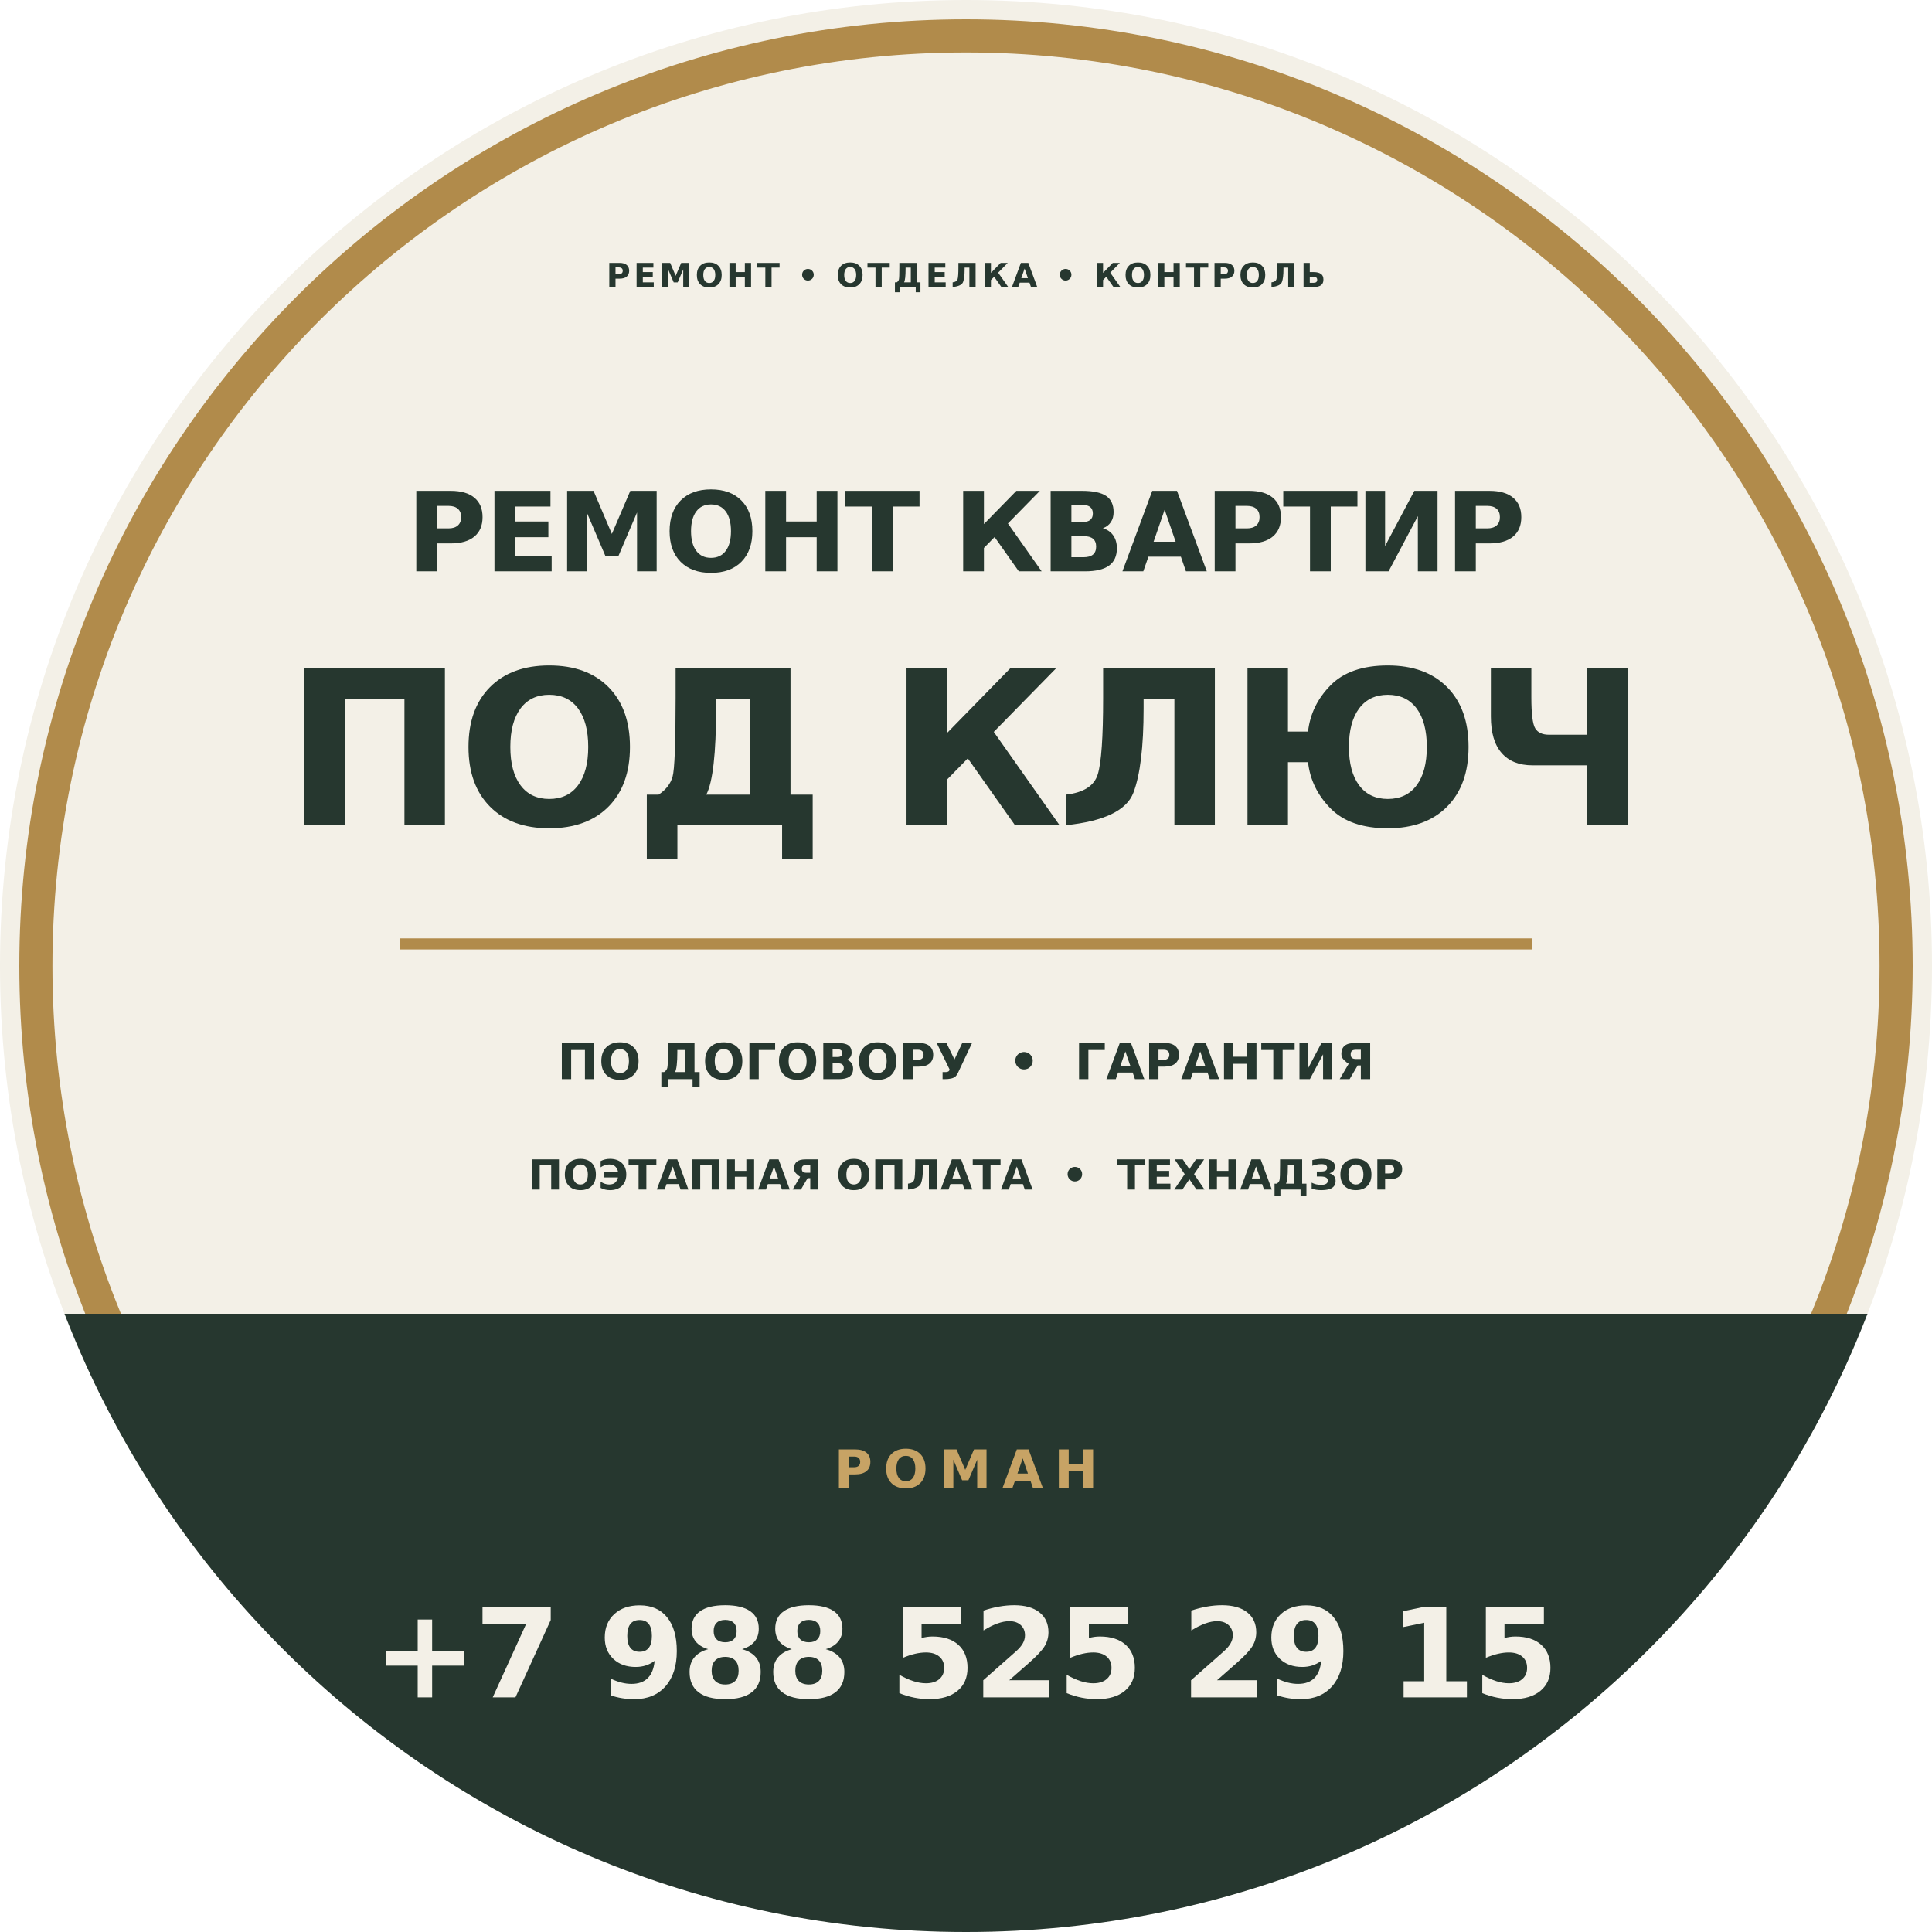
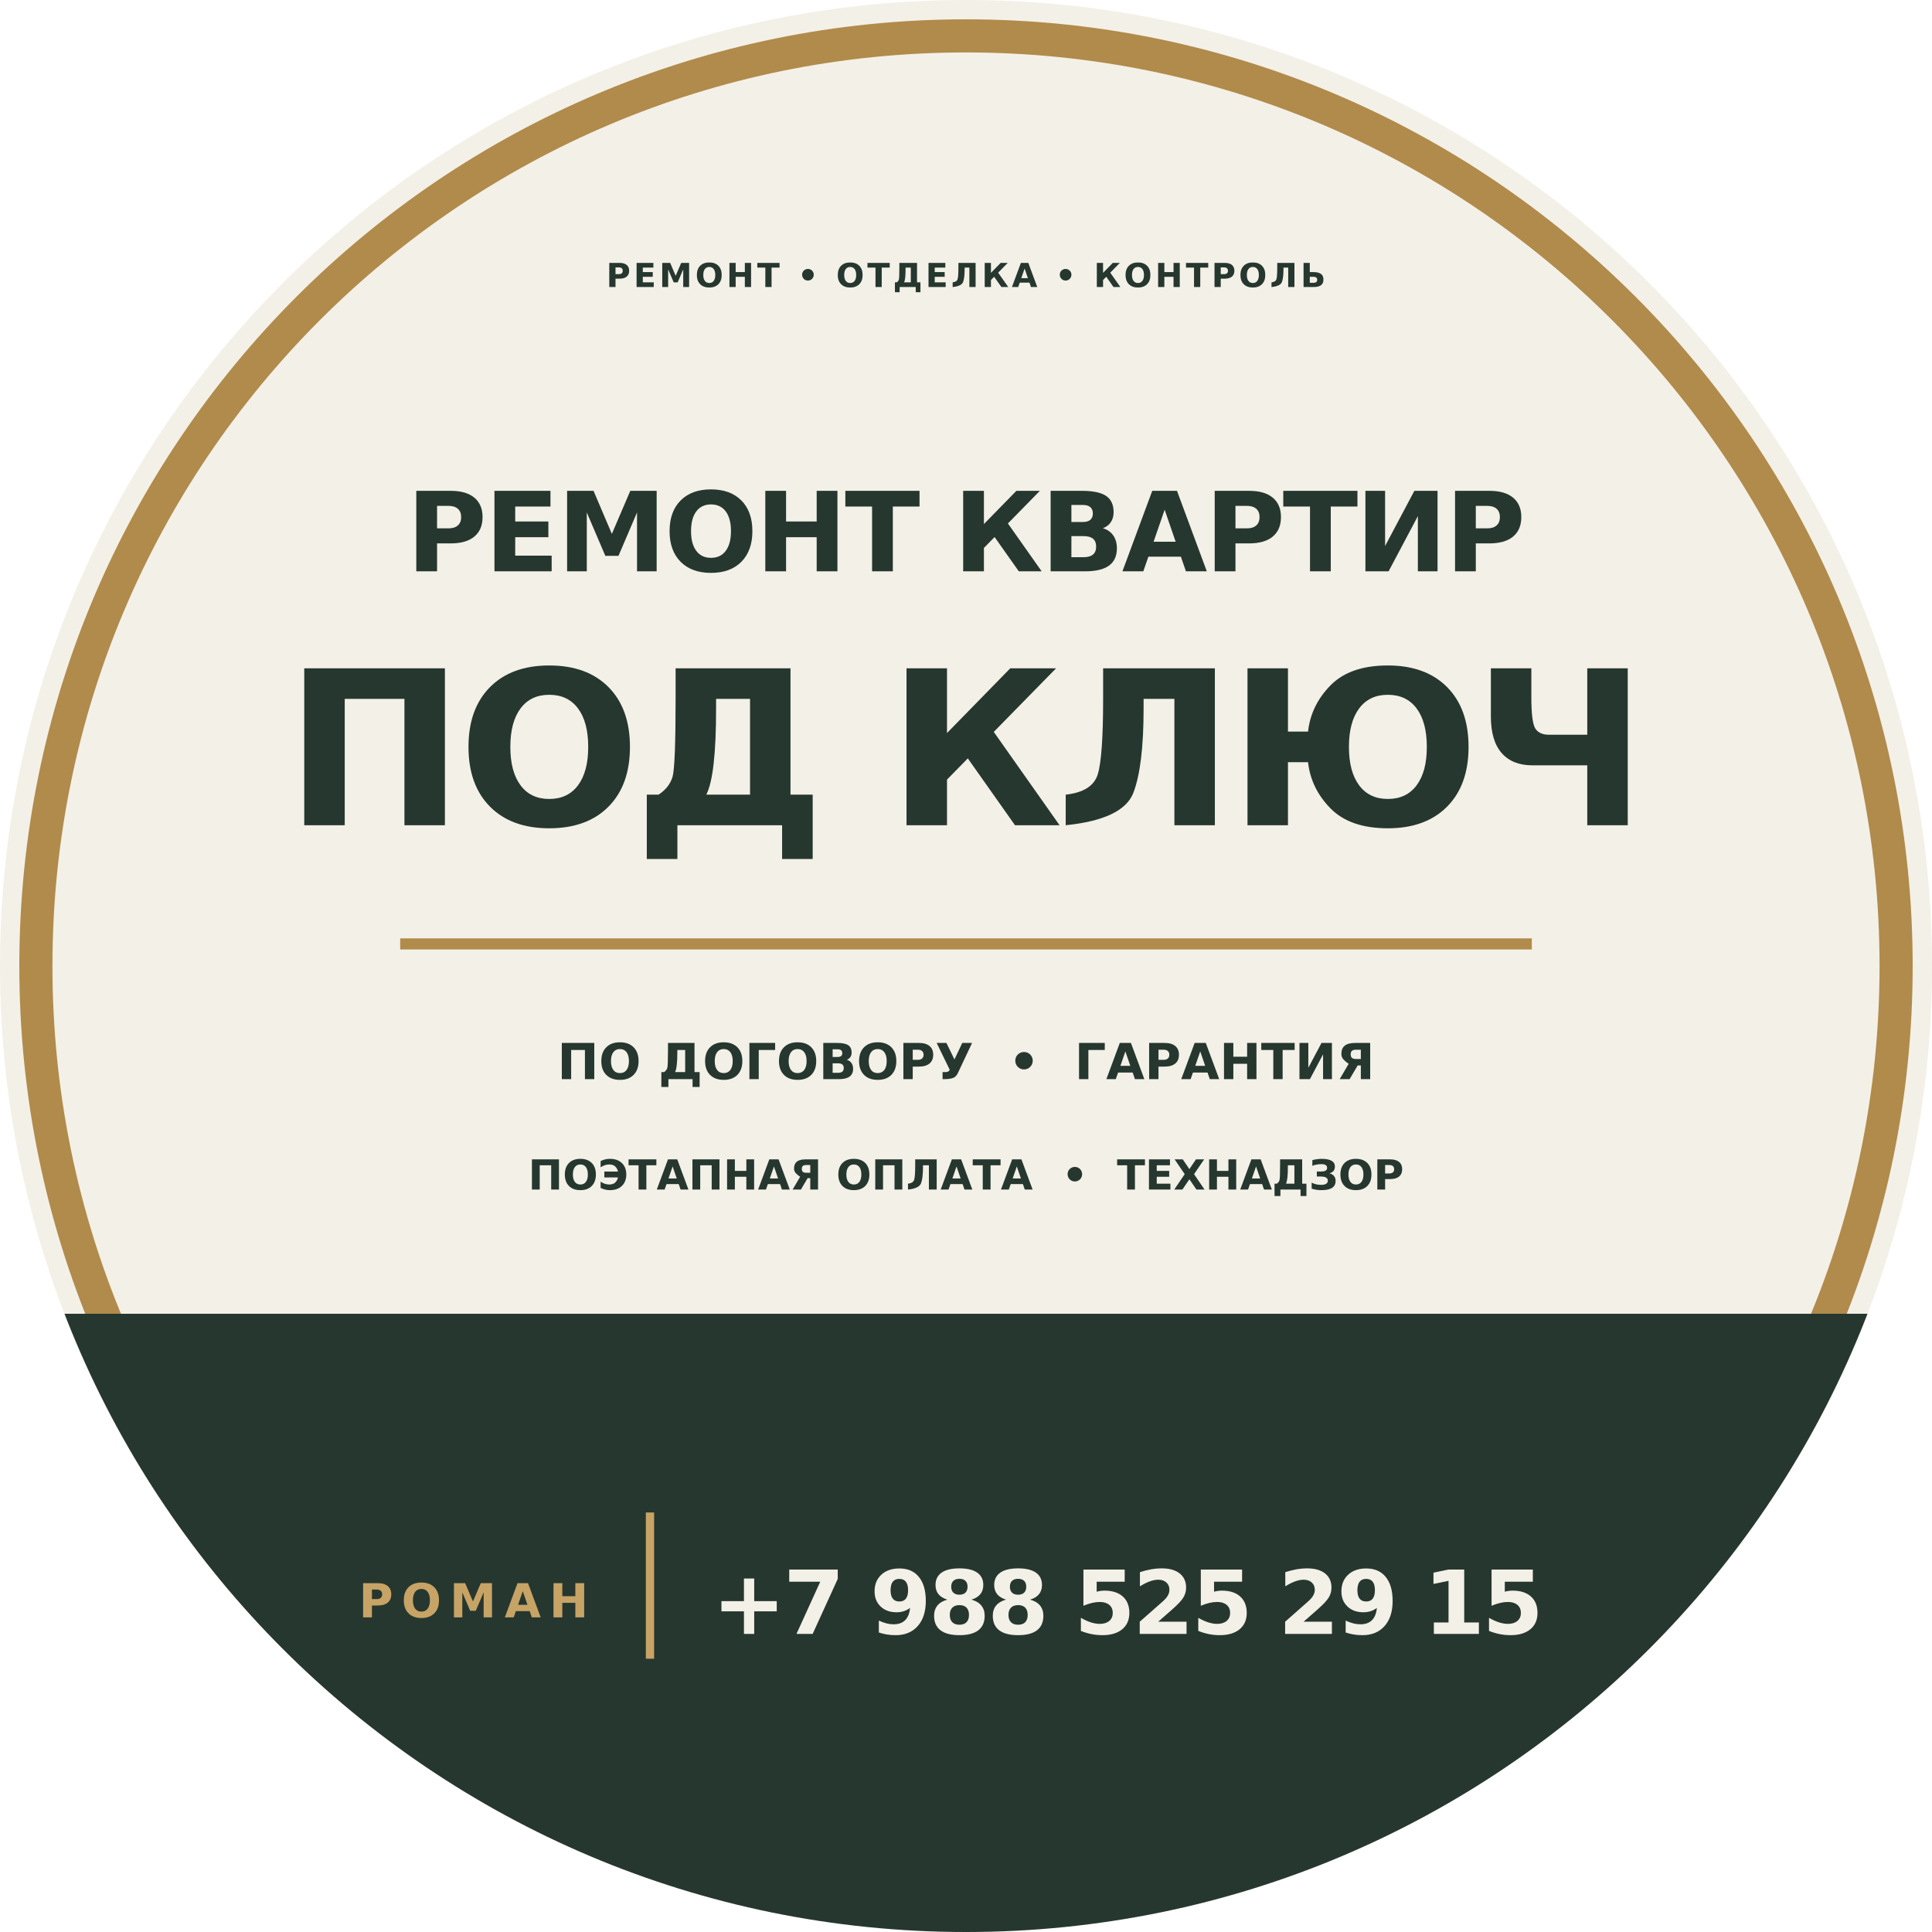
<svg xmlns="http://www.w3.org/2000/svg" width="700mm" height="700mm" viewBox="0 0 700 700">
  <defs>
    <clipPath id="round-cut">
      <circle cx="350" cy="350" r="350" />
    </clipPath>
  </defs>
  <g clip-path="url(#round-cut)">
    <rect width="700" height="700" fill="#F3F0E7" />
    <circle cx="350" cy="350" r="337" fill="none" stroke="#B18B4B" stroke-width="12" />
    <g fill="#26372F" transform="translate(219.6521 104) scale(0.00585938 -0.00585938)" aria-label="РЕМОНТ • ОТДЕЛКА • КОНТРОЛЬ">
      <path d="M188 1493H827Q1112 1493 1264.5 1366.5Q1417 1240 1417 1006Q1417 771 1264.5 644.5Q1112 518 827 518H573V0H188ZM573 1214V797H786Q898 797 959.0 851.5Q1020 906 1020 1006Q1020 1106 959.0 1160.0Q898 1214 786 1214Z" transform="translate(0 0)" />
      <path d="M188 1493H1227V1202H573V924H1188V633H573V291H1249V0H188Z" transform="translate(1688.733 0)" />
      <path d="M188 1493H678L1018 694L1360 1493H1849V0H1485V1092L1141 287H897L553 1092V0H188Z" transform="translate(3275.467 0)" />
      <path d="M870 1241Q694 1241 597.0 1111.0Q500 981 500 745Q500 510 597.0 380.0Q694 250 870 250Q1047 250 1144.0 380.0Q1241 510 1241 745Q1241 981 1144.0 1111.0Q1047 1241 870 1241ZM870 1520Q1230 1520 1434.0 1314.0Q1638 1108 1638 745Q1638 383 1434.0 177.0Q1230 -29 870 -29Q511 -29 306.5 177.0Q102 383 102 745Q102 1108 306.5 1314.0Q511 1520 870 1520Z" transform="translate(5501.2 0)" />
      <path d="M188 1493H573V924H1141V1493H1526V0H1141V633H573V0H188Z" transform="translate(7429.933 0)" />
      <path d="M10 1493H1386V1202H891V0H506V1202H10Z" transform="translate(9331.667 0)" />
      <path d="M295 762Q295 836 321.5 901.0Q348 966 399 1016Q452 1067 517.0 1093.5Q582 1120 655 1120Q728 1120 793.5 1093.0Q859 1066 909 1016Q961 964 987.5 899.5Q1014 835 1014 762Q1014 688 987.0 622.5Q960 557 909 506Q858 455 792.5 428.0Q727 401 653 401Q580 401 515.0 428.0Q450 455 399 506Q349 557 322.0 622.5Q295 688 295 762Z" transform="translate(11817.133 0)" />
      <path d="M870 1241Q694 1241 597.0 1111.0Q500 981 500 745Q500 510 597.0 380.0Q694 250 870 250Q1047 250 1144.0 380.0Q1241 510 1241 745Q1241 981 1144.0 1111.0Q1047 1241 870 1241ZM870 1520Q1230 1520 1434.0 1314.0Q1638 1108 1638 745Q1638 383 1434.0 177.0Q1230 -29 870 -29Q511 -29 306.5 177.0Q102 383 102 745Q102 1108 306.5 1314.0Q511 1520 870 1520Z" transform="translate(14214.6 0)" />
      <path d="M10 1493H1386V1202H891V0H506V1202H10Z" transform="translate(16143.333 0)" />
      <path d="M689 291H1105V1202H782V1111Q782 471 689 291ZM235 291Q339 360 368.0 461.5Q397 563 397 1211V1493H1490V291H1701V-321H1410V0H414V-321H123V291Z" transform="translate(17728.067 0)" />
      <path d="M188 1493H1227V1202H573V924H1188V633H573V291H1249V0H188Z" transform="translate(19739.8 0)" />
      <path d="M94 0V291Q348 319 399.0 484.5Q450 650 450 1211V1493H1513V0H1128V1202H835V1111Q835 563 738.0 309.5Q641 56 94 0Z" transform="translate(21326.533 0)" />
      <path d="M188 1493H573V877L1175 1493H1611L1018 888L1644 0H1220L771 636L573 434V0H188Z" transform="translate(23215.267 0)" />
      <path d="M1094 272H492L397 0H10L563 1493H1022L1575 0H1188ZM588 549H997L793 1143Z" transform="translate(25077 0)" />
      <path d="M295 762Q295 836 321.5 901.0Q348 966 399 1016Q452 1067 517.0 1093.5Q582 1120 655 1120Q728 1120 793.5 1093.0Q859 1066 909 1016Q961 964 987.5 899.5Q1014 835 1014 762Q1014 688 987.0 622.5Q960 557 909 506Q858 455 792.5 428.0Q727 401 653 401Q580 401 515.0 428.0Q450 455 399 506Q349 557 322.0 622.5Q295 688 295 762Z" transform="translate(27750.467 0)" />
      <path d="M188 1493H573V877L1175 1493H1611L1018 888L1644 0H1220L771 636L573 434V0H188Z" transform="translate(30147.933 0)" />
      <path d="M870 1241Q694 1241 597.0 1111.0Q500 981 500 745Q500 510 597.0 380.0Q694 250 870 250Q1047 250 1144.0 380.0Q1241 510 1241 745Q1241 981 1144.0 1111.0Q1047 1241 870 1241ZM870 1520Q1230 1520 1434.0 1314.0Q1638 1108 1638 745Q1638 383 1434.0 177.0Q1230 -29 870 -29Q511 -29 306.5 177.0Q102 383 102 745Q102 1108 306.5 1314.0Q511 1520 870 1520Z" transform="translate(32009.667 0)" />
      <path d="M188 1493H573V924H1141V1493H1526V0H1141V633H573V0H188Z" transform="translate(33938.4 0)" />
      <path d="M10 1493H1386V1202H891V0H506V1202H10Z" transform="translate(35840.133 0)" />
      <path d="M188 1493H827Q1112 1493 1264.5 1366.5Q1417 1240 1417 1006Q1417 771 1264.5 644.5Q1112 518 827 518H573V0H188ZM573 1214V797H786Q898 797 959.0 851.5Q1020 906 1020 1006Q1020 1106 959.0 1160.0Q898 1214 786 1214Z" transform="translate(37424.867 0)" />
      <path d="M870 1241Q694 1241 597.0 1111.0Q500 981 500 745Q500 510 597.0 380.0Q694 250 870 250Q1047 250 1144.0 380.0Q1241 510 1241 745Q1241 981 1144.0 1111.0Q1047 1241 870 1241ZM870 1520Q1230 1520 1434.0 1314.0Q1638 1108 1638 745Q1638 383 1434.0 177.0Q1230 -29 870 -29Q511 -29 306.5 177.0Q102 383 102 745Q102 1108 306.5 1314.0Q511 1520 870 1520Z" transform="translate(39113.6 0)" />
      <path d="M94 0V291Q348 319 399.0 484.5Q450 650 450 1211V1493H1513V0H1128V1202H835V1111Q835 563 738.0 309.5Q641 56 94 0Z" transform="translate(41042.333 0)" />
      <path d="M799 262Q920 262 974 307Q1032 356 1032 449Q1032 540 974 588Q921 633 799 633H573V262ZM1417 461Q1417 223 1271 117Q1110 0 827 0H188V1493H573V924H827Q1110 924 1271 807Q1417 701 1417 461Z" transform="translate(42931.067 0)" />
    </g>
    <g fill="#26372F" transform="translate(147.1641 207) scale(0.01953125 -0.01953125)" aria-label="РЕМОНТ КВАРТИР">
      <path d="M188 1493H827Q1112 1493 1264.5 1366.5Q1417 1240 1417 1006Q1417 771 1264.5 644.5Q1112 518 827 518H573V0H188ZM573 1214V797H786Q898 797 959.0 851.5Q1020 906 1020 1006Q1020 1106 959.0 1160.0Q898 1214 786 1214Z" transform="translate(0 0)" />
      <path d="M188 1493H1227V1202H573V924H1188V633H573V291H1249V0H188Z" transform="translate(1449.8 0)" />
      <path d="M188 1493H678L1018 694L1360 1493H1849V0H1485V1092L1141 287H897L553 1092V0H188Z" transform="translate(2797.6 0)" />
      <path d="M870 1241Q694 1241 597.0 1111.0Q500 981 500 745Q500 510 597.0 380.0Q694 250 870 250Q1047 250 1144.0 380.0Q1241 510 1241 745Q1241 981 1144.0 1111.0Q1047 1241 870 1241ZM870 1520Q1230 1520 1434.0 1314.0Q1638 1108 1638 745Q1638 383 1434.0 177.0Q1230 -29 870 -29Q511 -29 306.5 177.0Q102 383 102 745Q102 1108 306.5 1314.0Q511 1520 870 1520Z" transform="translate(4784.4 0)" />
      <path d="M188 1493H573V924H1141V1493H1526V0H1141V633H573V0H188Z" transform="translate(6474.2 0)" />
      <path d="M10 1493H1386V1202H891V0H506V1202H10Z" transform="translate(8137 0)" />
      <path d="M188 1493H573V877L1175 1493H1611L1018 888L1644 0H1220L771 636L573 434V0H188Z" transform="translate(10144.6 0)" />
      <path d="M786 915Q877 915 924.0 955.0Q971 995 971 1073Q971 1150 924.0 1190.5Q877 1231 786 1231H573V915ZM799 262Q915 262 973.5 311.0Q1032 360 1032 459Q1032 556 974.0 604.5Q916 653 799 653H573V262ZM1157 799Q1281 763 1349.0 666.0Q1417 569 1417 428Q1417 212 1271.0 106.0Q1125 0 827 0H188V1493H766Q1077 1493 1216.5 1399.0Q1356 1305 1356 1098Q1356 989 1305.0 912.5Q1254 836 1157 799Z" transform="translate(11767.4 0)" />
      <path d="M1094 272H492L397 0H10L563 1493H1022L1575 0H1188ZM588 549H997L793 1143Z" transform="translate(13277.2 0)" />
      <path d="M188 1493H827Q1112 1493 1264.5 1366.5Q1417 1240 1417 1006Q1417 771 1264.5 644.5Q1112 518 827 518H573V0H188ZM573 1214V797H786Q898 797 959.0 851.5Q1020 906 1020 1006Q1020 1106 959.0 1160.0Q898 1214 786 1214Z" transform="translate(14811 0)" />
      <path d="M10 1493H1386V1202H891V0H506V1202H10Z" transform="translate(16260.8 0)" />
      <path d="M1526 1493V0H1161V1024L618 0H188V1493H553V469L1096 1493Z" transform="translate(17606.6 0)" />
      <path d="M188 1493H827Q1112 1493 1264.5 1366.5Q1417 1240 1417 1006Q1417 771 1264.5 644.5Q1112 518 827 518H573V0H188ZM573 1214V797H786Q898 797 959.0 851.5Q1020 906 1020 1006Q1020 1106 959.0 1160.0Q898 1214 786 1214Z" transform="translate(19269.4 0)" />
    </g>
    <g fill="#26372F" transform="translate(103.0791 299) scale(0.03808594 -0.03808594)" aria-label="ПОД КЛЮЧ">
      <path d="M1526 1493V0H1141V1202H573V0H188V1493Z" transform="translate(0 0)" />
      <path d="M870 1241Q694 1241 597.0 1111.0Q500 981 500 745Q500 510 597.0 380.0Q694 250 870 250Q1047 250 1144.0 380.0Q1241 510 1241 745Q1241 981 1144.0 1111.0Q1047 1241 870 1241ZM870 1520Q1230 1520 1434.0 1314.0Q1638 1108 1638 745Q1638 383 1434.0 177.0Q1230 -29 870 -29Q511 -29 306.5 177.0Q102 383 102 745Q102 1108 306.5 1314.0Q511 1520 870 1520Z" transform="translate(1648.359 0)" />
      <path d="M689 291H1105V1202H782V1111Q782 471 689 291ZM235 291Q339 360 368.0 461.5Q397 563 397 1211V1493H1490V291H1701V-321H1410V0H414V-321H123V291Z" transform="translate(3323.718 0)" />
      <path d="M188 1493H573V877L1175 1493H1611L1018 888L1644 0H1220L771 636L573 434V0H188Z" transform="translate(5729.436 0)" />
      <path d="M94 0V291Q348 319 399.0 484.5Q450 650 450 1211V1493H1513V0H1128V1202H835V1111Q835 563 738.0 309.5Q641 56 94 0Z" transform="translate(7337.795 0)" />
      <path d="M764 891Q792 1142 978 1331Q1164 1520 1523 1520Q1883 1520 2087.0 1314.0Q2291 1108 2291 745Q2291 383 2087.0 177.0Q1883 -29 1523 -29Q1164 -29 978 160Q792 349 764 600H573V0H188V1493H573V891ZM1523 1241Q1347 1241 1250.0 1111.0Q1153 981 1153 745Q1153 510 1250.0 380.0Q1347 250 1523 250Q1700 250 1797.0 380.0Q1894 510 1894 745Q1894 981 1797.0 1111.0Q1700 1241 1523 1241Z" transform="translate(8973.154 0)" />
      <path d="M1082 0V570H560Q370 570 267.5 687.0Q165 804 165 1035V1493H550V1218Q550 982 587.0 921.5Q624 861 718 861H1082V1493H1467V0Z" transform="translate(11311.513 0)" />
    </g>
    <rect x="145" y="340" width="410" height="4" fill="#B18B4B" />
    <g fill="#26372F" transform="translate(201.9043 391) scale(0.00878906 -0.00878906)" aria-label="ПО ДОГОВОРУ  •  ГАРАНТИЯ">
      <path d="M1526 1493V0H1141V1202H573V0H188V1493Z" transform="translate(0 0)" />
      <path d="M870 1241Q694 1241 597.0 1111.0Q500 981 500 745Q500 510 597.0 380.0Q694 250 870 250Q1047 250 1144.0 380.0Q1241 510 1241 745Q1241 981 1144.0 1111.0Q1047 1241 870 1241ZM870 1520Q1230 1520 1434.0 1314.0Q1638 1108 1638 745Q1638 383 1434.0 177.0Q1230 -29 870 -29Q511 -29 306.5 177.0Q102 383 102 745Q102 1108 306.5 1314.0Q511 1520 870 1520Z" transform="translate(1714 0)" />
      <path d="M689 291H1105V1202H782V1111Q782 471 689 291ZM235 291Q339 360 368.0 461.5Q397 563 397 1211V1493H1490V291H1701V-321H1410V0H414V-321H123V291Z" transform="translate(4168 0)" />
      <path d="M870 1241Q694 1241 597.0 1111.0Q500 981 500 745Q500 510 597.0 380.0Q694 250 870 250Q1047 250 1144.0 380.0Q1241 510 1241 745Q1241 981 1144.0 1111.0Q1047 1241 870 1241ZM870 1520Q1230 1520 1434.0 1314.0Q1638 1108 1638 745Q1638 383 1434.0 177.0Q1230 -29 870 -29Q511 -29 306.5 177.0Q102 383 102 745Q102 1108 306.5 1314.0Q511 1520 870 1520Z" transform="translate(5992 0)" />
      <path d="M188 0V1493H1249V1202H573V0Z" transform="translate(7733 0)" />
      <path d="M870 1241Q694 1241 597.0 1111.0Q500 981 500 745Q500 510 597.0 380.0Q694 250 870 250Q1047 250 1144.0 380.0Q1241 510 1241 745Q1241 981 1144.0 1111.0Q1047 1241 870 1241ZM870 1520Q1230 1520 1434.0 1314.0Q1638 1108 1638 745Q1638 383 1434.0 177.0Q1230 -29 870 -29Q511 -29 306.5 177.0Q102 383 102 745Q102 1108 306.5 1314.0Q511 1520 870 1520Z" transform="translate(9038 0)" />
      <path d="M786 915Q877 915 924.0 955.0Q971 995 971 1073Q971 1150 924.0 1190.5Q877 1231 786 1231H573V915ZM799 262Q915 262 973.5 311.0Q1032 360 1032 459Q1032 556 974.0 604.5Q916 653 799 653H573V262ZM1157 799Q1281 763 1349.0 666.0Q1417 569 1417 428Q1417 212 1271.0 106.0Q1125 0 827 0H188V1493H766Q1077 1493 1216.5 1399.0Q1356 1305 1356 1098Q1356 989 1305.0 912.5Q1254 836 1157 799Z" transform="translate(10779 0)" />
      <path d="M870 1241Q694 1241 597.0 1111.0Q500 981 500 745Q500 510 597.0 380.0Q694 250 870 250Q1047 250 1144.0 380.0Q1241 510 1241 745Q1241 981 1144.0 1111.0Q1047 1241 870 1241ZM870 1520Q1230 1520 1434.0 1314.0Q1638 1108 1638 745Q1638 383 1434.0 177.0Q1230 -29 870 -29Q511 -29 306.5 177.0Q102 383 102 745Q102 1108 306.5 1314.0Q511 1520 870 1520Z" transform="translate(12340 0)" />
      <path d="M188 1493H827Q1112 1493 1264.5 1366.5Q1417 1240 1417 1006Q1417 771 1264.5 644.5Q1112 518 827 518H573V0H188ZM573 1214V797H786Q898 797 959.0 851.5Q1020 906 1020 1006Q1020 1106 959.0 1160.0Q898 1214 786 1214Z" transform="translate(14081 0)" />
      <path d="M931 248Q891 163 832 109Q712 0 372 0H302V291H408Q548 291 581 360Q589 375 596 390L59 1493H461L792 813L1114 1493H1518Z" transform="translate(15582 0)" />
      <path d="M295 762Q295 836 321.5 901.0Q348 966 399 1016Q452 1067 517.0 1093.5Q582 1120 655 1120Q728 1120 793.5 1093.0Q859 1066 909 1016Q961 964 987.5 899.5Q1014 835 1014 762Q1014 688 987.0 622.5Q960 557 909 506Q858 455 792.5 428.0Q727 401 653 401Q580 401 515.0 428.0Q450 455 399 506Q349 557 322.0 622.5Q295 688 295 762Z" transform="translate(18587 0)" />
      <path d="M188 0V1493H1249V1202H573V0Z" transform="translate(21322 0)" />
      <path d="M1094 272H492L397 0H10L563 1493H1022L1575 0H1188ZM588 549H997L793 1143Z" transform="translate(22627 0)" />
      <path d="M188 1493H827Q1112 1493 1264.5 1366.5Q1417 1240 1417 1006Q1417 771 1264.5 644.5Q1112 518 827 518H573V0H188ZM573 1214V797H786Q898 797 959.0 851.5Q1020 906 1020 1006Q1020 1106 959.0 1160.0Q898 1214 786 1214Z" transform="translate(24212 0)" />
      <path d="M1094 272H492L397 0H10L563 1493H1022L1575 0H1188ZM588 549H997L793 1143Z" transform="translate(25713 0)" />
      <path d="M188 1493H573V924H1141V1493H1526V0H1141V633H573V0H188Z" transform="translate(27298 0)" />
      <path d="M10 1493H1386V1202H891V0H506V1202H10Z" transform="translate(29012 0)" />
      <path d="M1526 1493V0H1161V1024L618 0H188V1493H553V469L1096 1493Z" transform="translate(30409 0)" />
      <path d="M586 1024Q586 921 638.5 876.0Q691 831 812 831H1004V1214H812Q691 1214 638.5 1170.0Q586 1126 586 1024ZM131 0 503 634Q427 677 314.0 784.5Q201 892 201 1041Q201 1265 338.5 1379.0Q476 1493 771 1493H1389V0H1004V565H873L541 0Z" transform="translate(32123 0)" />
    </g>
    <g fill="#26372F" transform="translate(191.3501 431) scale(0.00732422 -0.00732422)" aria-label="ПОЭТАПНАЯ ОПЛАТА  •  ТЕХНАДЗОР">
      <path d="M1526 1493V0H1141V1202H573V0H188V1493Z" transform="translate(0 0)" />
      <path d="M870 1241Q694 1241 597.0 1111.0Q500 981 500 745Q500 510 597.0 380.0Q694 250 870 250Q1047 250 1144.0 380.0Q1241 510 1241 745Q1241 981 1144.0 1111.0Q1047 1241 870 1241ZM870 1520Q1230 1520 1434.0 1314.0Q1638 1108 1638 745Q1638 383 1434.0 177.0Q1230 -29 870 -29Q511 -29 306.5 177.0Q102 383 102 745Q102 1108 306.5 1314.0Q511 1520 870 1520Z" transform="translate(1714 0)" />
      <path d="M131 391Q338 250 553 250Q769 250 870.0 365.0Q971 480 988 600H315V891H988Q971 1011 870.0 1126.0Q769 1241 553 1241Q338 1241 131 1100V1409Q345 1520 592 1520Q965 1520 1183.0 1311.5Q1401 1103 1401.0 745.5Q1401 388 1183.0 179.5Q965 -29 592 -29Q345 -29 131 82Z" transform="translate(3455 0)" />
      <path d="M10 1493H1386V1202H891V0H506V1202H10Z" transform="translate(4958 0)" />
      <path d="M1094 272H492L397 0H10L563 1493H1022L1575 0H1188ZM588 549H997L793 1143Z" transform="translate(6355 0)" />
      <path d="M1526 1493V0H1141V1202H573V0H188V1493Z" transform="translate(7940 0)" />
      <path d="M188 1493H573V924H1141V1493H1526V0H1141V633H573V0H188Z" transform="translate(9654 0)" />
      <path d="M1094 272H492L397 0H10L563 1493H1022L1575 0H1188ZM588 549H997L793 1143Z" transform="translate(11368 0)" />
      <path d="M586 1024Q586 921 638.5 876.0Q691 831 812 831H1004V1214H812Q691 1214 638.5 1170.0Q586 1126 586 1024ZM131 0 503 634Q427 677 314.0 784.5Q201 892 201 1041Q201 1265 338.5 1379.0Q476 1493 771 1493H1389V0H1004V565H873L541 0Z" transform="translate(12953 0)" />
      <path d="M870 1241Q694 1241 597.0 1111.0Q500 981 500 745Q500 510 597.0 380.0Q694 250 870 250Q1047 250 1144.0 380.0Q1241 510 1241 745Q1241 981 1144.0 1111.0Q1047 1241 870 1241ZM870 1520Q1230 1520 1434.0 1314.0Q1638 1108 1638 745Q1638 383 1434.0 177.0Q1230 -29 870 -29Q511 -29 306.5 177.0Q102 383 102 745Q102 1108 306.5 1314.0Q511 1520 870 1520Z" transform="translate(15243 0)" />
      <path d="M1526 1493V0H1141V1202H573V0H188V1493Z" transform="translate(16984 0)" />
      <path d="M94 0V291Q348 319 399.0 484.5Q450 650 450 1211V1493H1513V0H1128V1202H835V1111Q835 563 738.0 309.5Q641 56 94 0Z" transform="translate(18698 0)" />
      <path d="M1094 272H492L397 0H10L563 1493H1022L1575 0H1188ZM588 549H997L793 1143Z" transform="translate(20399 0)" />
      <path d="M10 1493H1386V1202H891V0H506V1202H10Z" transform="translate(21984 0)" />
      <path d="M1094 272H492L397 0H10L563 1493H1022L1575 0H1188ZM588 549H997L793 1143Z" transform="translate(23381 0)" />
      <path d="M295 762Q295 836 321.5 901.0Q348 966 399 1016Q452 1067 517.0 1093.5Q582 1120 655 1120Q728 1120 793.5 1093.0Q859 1066 909 1016Q961 964 987.5 899.5Q1014 835 1014 762Q1014 688 987.0 622.5Q960 557 909 506Q858 455 792.5 428.0Q727 401 653 401Q580 401 515.0 428.0Q450 455 399 506Q349 557 322.0 622.5Q295 688 295 762Z" transform="translate(26392 0)" />
      <path d="M10 1493H1386V1202H891V0H506V1202H10Z" transform="translate(29127 0)" />
      <path d="M188 1493H1227V1202H573V924H1188V633H573V291H1249V0H188Z" transform="translate(30524 0)" />
      <path d="M1020 762 1538 0H1137L788 510L442 0H39L557 762L59 1493H461L788 1012L1114 1493H1518Z" transform="translate(31923 0)" />
      <path d="M188 1493H573V924H1141V1493H1526V0H1141V633H573V0H188Z" transform="translate(33502 0)" />
      <path d="M1094 272H492L397 0H10L563 1493H1022L1575 0H1188ZM588 549H997L793 1143Z" transform="translate(35216 0)" />
      <path d="M689 291H1105V1202H782V1111Q782 471 689 291ZM235 291Q339 360 368.0 461.5Q397 563 397 1211V1493H1490V291H1701V-321H1410V0H414V-321H123V291Z" transform="translate(36801 0)" />
      <path d="M1012 805Q1163 766 1241.5 669.5Q1320 573 1320 424Q1320 202 1150.0 86.5Q980 -29 624 -29Q477 -29 360.0 -10.0Q243 9 135 45V342Q243 288 349.5 260.5Q456 233 609 233Q772 233 853.5 286.0Q935 339 935 438Q935 540 851.5 592.5Q768 645 575 645H391V893H583Q758 893 829.0 938.5Q900 984 900 1077Q900 1163 831.0 1210.0Q762 1257 626 1257Q484 1257 361.0 1232.5Q238 1208 169 1174V1456Q236 1479 383.5 1499.5Q531 1520 625 1520Q952 1520 1118.5 1424.5Q1285 1329 1285 1137Q1285 1006 1216.0 922.5Q1147 839 1012 805Z" transform="translate(38625 0)" />
      <path d="M870 1241Q694 1241 597.0 1111.0Q500 981 500 745Q500 510 597.0 380.0Q694 250 870 250Q1047 250 1144.0 380.0Q1241 510 1241 745Q1241 981 1144.0 1111.0Q1047 1241 870 1241ZM870 1520Q1230 1520 1434.0 1314.0Q1638 1108 1638 745Q1638 383 1434.0 177.0Q1230 -29 870 -29Q511 -29 306.5 177.0Q102 383 102 745Q102 1108 306.5 1314.0Q511 1520 870 1520Z" transform="translate(40080 0)" />
      <path d="M188 1493H827Q1112 1493 1264.5 1366.5Q1417 1240 1417 1006Q1417 771 1264.5 644.5Q1112 518 827 518H573V0H188ZM573 1214V797H786Q898 797 959.0 851.5Q1020 906 1020 1006Q1020 1106 959.0 1160.0Q898 1214 786 1214Z" transform="translate(41821 0)" />
    </g>
    <rect x="0" y="476" width="700" height="224" fill="#26372F" />
-     <g fill="#C7A365" transform="translate(302.2048 539) scale(0.00927734 -0.00927734)" aria-label="РОМАН">
+     <g fill="#C7A365" transform="translate(130 586) scale(0.00830078 -0.00830078)" aria-label="РОМАН">
      <path d="M188 1493H827Q1112 1493 1264.5 1366.5Q1417 1240 1417 1006Q1417 771 1264.5 644.5Q1112 518 827 518H573V0H188ZM573 1214V797H786Q898 797 959.0 851.5Q1020 906 1020 1006Q1020 1106 959.0 1160.0Q898 1214 786 1214Z" transform="translate(0 0)" />
-       <path d="M870 1241Q694 1241 597.0 1111.0Q500 981 500 745Q500 510 597.0 380.0Q694 250 870 250Q1047 250 1144.0 380.0Q1241 510 1241 745Q1241 981 1144.0 1111.0Q1047 1241 870 1241ZM870 1520Q1230 1520 1434.0 1314.0Q1638 1108 1638 745Q1638 383 1434.0 177.0Q1230 -29 870 -29Q511 -29 306.5 177.0Q102 383 102 745Q102 1108 306.5 1314.0Q511 1520 870 1520Z" transform="translate(1932.158 0)" />
-       <path d="M188 1493H678L1018 694L1360 1493H1849V0H1485V1092L1141 287H897L553 1092V0H188Z" transform="translate(4104.316 0)" />
-       <path d="M1094 272H492L397 0H10L563 1493H1022L1575 0H1188ZM588 549H997L793 1143Z" transform="translate(6573.474 0)" />
-       <path d="M188 1493H573V924H1141V1493H1526V0H1141V633H573V0H188Z" transform="translate(8589.632 0)" />
+       <path d="M870 1241Q694 1241 597.0 1111.0Q500 981 500 745Q500 510 597.0 380.0Q694 250 870 250Q1047 250 1144.0 380.0Q1241 510 1241 745Q1241 981 1144.0 1111.0Q1047 1241 870 1241ZM870 1520Q1230 1520 1434.0 1314.0Q1638 1108 1638 745Q1638 383 1434.0 177.0Q1230 -29 870 -29Q511 -29 306.5 177.0Q102 383 102 745Q102 1108 306.5 1314.0Q511 1520 870 1520Z" transform="translate(1862.412 0)" />
+       <path d="M188 1493H678L1018 694L1360 1493H1849V0H1485V1092L1141 287H897L553 1092V0H188Z" transform="translate(3964.823 0)" />
+       <path d="M1094 272H492L397 0H10L563 1493H1022L1575 0H1188ZM588 549H997L793 1143Z" transform="translate(6364.235 0)" />
+       <path d="M188 1493H573V924H1141V1493H1526V0H1141V633H573V0H188Z" transform="translate(8310.647 0)" />
    </g>
-     <g fill="#F3F0E7" transform="translate(135.1038 615) scale(0.02197266 -0.02197266)" aria-label="+7 988 525 29 15">
+     <rect x="234" y="548" width="3" height="53" fill="#C7A365" />
+     <g fill="#F3F0E7" transform="translate(258 592) scale(0.015625 -0.015625)" aria-label="+7 988 525 29 15">
      <path d="M977 1284V760H1499V524H977V0H739V524H217V760H739V1284Z" transform="translate(0 0)" />
-       <path d="M137 1493H1262V1276L680 0H305L856 1210H137Z" transform="translate(1670.489 0)" />
-       <path d="M205 33V309Q297 266 381.0 244.5Q465 223 547 223Q719 223 815.0 318.5Q911 414 928 602Q860 552 783.0 527.0Q706 502 616 502Q387 502 246.5 635.5Q106 769 106 987Q106 1228 262.5 1373.0Q419 1518 682 1518Q974 1518 1134.0 1321.0Q1294 1124 1294 764Q1294 394 1107.0 182.5Q920 -29 594 -29Q489 -29 393.0 -13.5Q297 2 205 33ZM680 752Q781 752 832.0 817.5Q883 883 883 1014Q883 1144 832.0 1210.0Q781 1276 680 1276Q579 1276 528.0 1210.0Q477 1144 477 1014Q477 883 528.0 817.5Q579 752 680 752Z" transform="translate(3717.467 0)" />
-       <path d="M713 668Q605 668 547.0 609.0Q489 550 489 440Q489 330 547.0 271.5Q605 213 713 213Q820 213 877.0 271.5Q934 330 934 440Q934 551 877.0 609.5Q820 668 713 668ZM432 795Q296 836 227.0 921.0Q158 1006 158 1133Q158 1322 299.0 1421.0Q440 1520 713 1520Q984 1520 1125.0 1421.5Q1266 1323 1266 1133Q1266 1006 1196.5 921.0Q1127 836 991 795Q1143 753 1220.5 658.5Q1298 564 1298 420Q1298 198 1150.5 84.5Q1003 -29 713 -29Q422 -29 273.5 84.5Q125 198 125 420Q125 564 202.5 658.5Q280 753 432 795ZM522 1094Q522 1005 571.5 957.0Q621 909 713 909Q803 909 852.0 957.0Q901 1005 901 1094Q901 1183 852.0 1230.5Q803 1278 713 1278Q621 1278 571.5 1230.0Q522 1182 522 1094Z" transform="translate(5096.956 0)" />
-       <path d="M713 668Q605 668 547.0 609.0Q489 550 489 440Q489 330 547.0 271.5Q605 213 713 213Q820 213 877.0 271.5Q934 330 934 440Q934 551 877.0 609.5Q820 668 713 668ZM432 795Q296 836 227.0 921.0Q158 1006 158 1133Q158 1322 299.0 1421.0Q440 1520 713 1520Q984 1520 1125.0 1421.5Q1266 1323 1266 1133Q1266 1006 1196.5 921.0Q1127 836 991 795Q1143 753 1220.5 658.5Q1298 564 1298 420Q1298 198 1150.5 84.5Q1003 -29 713 -29Q422 -29 273.5 84.5Q125 198 125 420Q125 564 202.5 658.5Q280 753 432 795ZM522 1094Q522 1005 571.5 957.0Q621 909 713 909Q803 909 852.0 957.0Q901 1005 901 1094Q901 1183 852.0 1230.5Q803 1278 713 1278Q621 1278 571.5 1230.0Q522 1182 522 1094Z" transform="translate(6476.444 0)" />
-       <path d="M217 1493H1174V1210H524V979Q568 991 612.5 997.5Q657 1004 705 1004Q978 1004 1130.0 867.5Q1282 731 1282 487Q1282 245 1116.5 108.0Q951 -29 657 -29Q530 -29 405.5 -4.5Q281 20 158 70V373Q280 303 389.5 268.0Q499 233 596 233Q736 233 816.5 301.5Q897 370 897 487Q897 605 816.5 673.0Q736 741 596 741Q513 741 419.0 719.5Q325 698 217 653Z" transform="translate(8523.422 0)" />
-       <path d="M590 283H1247V0H162V283L707 764Q780 830 815.0 893.0Q850 956 850 1024Q850 1129 779.5 1193.0Q709 1257 592 1257Q502 1257 395.0 1218.5Q288 1180 166 1104V1432Q296 1475 423.0 1497.5Q550 1520 672 1520Q940 1520 1088.5 1402.0Q1237 1284 1237 1073Q1237 951 1174.0 845.5Q1111 740 909 563Z" transform="translate(9902.911 0)" />
-       <path d="M217 1493H1174V1210H524V979Q568 991 612.5 997.5Q657 1004 705 1004Q978 1004 1130.0 867.5Q1282 731 1282 487Q1282 245 1116.5 108.0Q951 -29 657 -29Q530 -29 405.5 -4.5Q281 20 158 70V373Q280 303 389.5 268.0Q499 233 596 233Q736 233 816.5 301.5Q897 370 897 487Q897 605 816.5 673.0Q736 741 596 741Q513 741 419.0 719.5Q325 698 217 653Z" transform="translate(11282.4 0)" />
-       <path d="M590 283H1247V0H162V283L707 764Q780 830 815.0 893.0Q850 956 850 1024Q850 1129 779.5 1193.0Q709 1257 592 1257Q502 1257 395.0 1218.5Q288 1180 166 1104V1432Q296 1475 423.0 1497.5Q550 1520 672 1520Q940 1520 1088.5 1402.0Q1237 1284 1237 1073Q1237 951 1174.0 845.5Q1111 740 909 563Z" transform="translate(13329.378 0)" />
-       <path d="M205 33V309Q297 266 381.0 244.5Q465 223 547 223Q719 223 815.0 318.5Q911 414 928 602Q860 552 783.0 527.0Q706 502 616 502Q387 502 246.5 635.5Q106 769 106 987Q106 1228 262.5 1373.0Q419 1518 682 1518Q974 1518 1134.0 1321.0Q1294 1124 1294 764Q1294 394 1107.0 182.5Q920 -29 594 -29Q489 -29 393.0 -13.5Q297 2 205 33ZM680 752Q781 752 832.0 817.5Q883 883 883 1014Q883 1144 832.0 1210.0Q781 1276 680 1276Q579 1276 528.0 1210.0Q477 1144 477 1014Q477 883 528.0 817.5Q579 752 680 752Z" transform="translate(14708.867 0)" />
-       <path d="M240 266H580V1231L231 1159V1421L578 1493H944V266H1284V0H240Z" transform="translate(16755.844 0)" />
-       <path d="M217 1493H1174V1210H524V979Q568 991 612.5 997.5Q657 1004 705 1004Q978 1004 1130.0 867.5Q1282 731 1282 487Q1282 245 1116.5 108.0Q951 -29 657 -29Q530 -29 405.5 -4.5Q281 20 158 70V373Q280 303 389.5 268.0Q499 233 596 233Q736 233 816.5 301.5Q897 370 897 487Q897 605 816.5 673.0Q736 741 596 741Q513 741 419.0 719.5Q325 698 217 653Z" transform="translate(18135.333 0)" />
+       <path d="M137 1493H1262V1276L680 0H305L856 1210H137Z" transform="translate(1652 0)" />
+       <path d="M205 33V309Q297 266 381.0 244.5Q465 223 547 223Q719 223 815.0 318.5Q911 414 928 602Q860 552 783.0 527.0Q706 502 616 502Q387 502 246.5 635.5Q106 769 106 987Q106 1228 262.5 1373.0Q419 1518 682 1518Q974 1518 1134.0 1321.0Q1294 1124 1294 764Q1294 394 1107.0 182.5Q920 -29 594 -29Q489 -29 393.0 -13.5Q297 2 205 33ZM680 752Q781 752 832.0 817.5Q883 883 883 1014Q883 1144 832.0 1210.0Q781 1276 680 1276Q579 1276 528.0 1210.0Q477 1144 477 1014Q477 883 528.0 817.5Q579 752 680 752Z" transform="translate(3662 0)" />
+       <path d="M713 668Q605 668 547.0 609.0Q489 550 489 440Q489 330 547.0 271.5Q605 213 713 213Q820 213 877.0 271.5Q934 330 934 440Q934 551 877.0 609.5Q820 668 713 668ZM432 795Q296 836 227.0 921.0Q158 1006 158 1133Q158 1322 299.0 1421.0Q440 1520 713 1520Q984 1520 1125.0 1421.5Q1266 1323 1266 1133Q1266 1006 1196.5 921.0Q1127 836 991 795Q1143 753 1220.5 658.5Q1298 564 1298 420Q1298 198 1150.5 84.5Q1003 -29 713 -29Q422 -29 273.5 84.5Q125 198 125 420Q125 564 202.5 658.5Q280 753 432 795ZM522 1094Q522 1005 571.5 957.0Q621 909 713 909Q803 909 852.0 957.0Q901 1005 901 1094Q901 1183 852.0 1230.5Q803 1278 713 1278Q621 1278 571.5 1230.0Q522 1182 522 1094Z" transform="translate(5023 0)" />
+       <path d="M713 668Q605 668 547.0 609.0Q489 550 489 440Q489 330 547.0 271.5Q605 213 713 213Q820 213 877.0 271.5Q934 330 934 440Q934 551 877.0 609.5Q820 668 713 668ZM432 795Q296 836 227.0 921.0Q158 1006 158 1133Q158 1322 299.0 1421.0Q440 1520 713 1520Q984 1520 1125.0 1421.5Q1266 1323 1266 1133Q1266 1006 1196.5 921.0Q1127 836 991 795Q1143 753 1220.5 658.5Q1298 564 1298 420Q1298 198 1150.5 84.5Q1003 -29 713 -29Q422 -29 273.5 84.5Q125 198 125 420Q125 564 202.5 658.5Q280 753 432 795ZM522 1094Q522 1005 571.5 957.0Q621 909 713 909Q803 909 852.0 957.0Q901 1005 901 1094Q901 1183 852.0 1230.5Q803 1278 713 1278Q621 1278 571.5 1230.0Q522 1182 522 1094Z" transform="translate(6384 0)" />
+       <path d="M217 1493H1174V1210H524V979Q568 991 612.5 997.5Q657 1004 705 1004Q978 1004 1130.0 867.5Q1282 731 1282 487Q1282 245 1116.5 108.0Q951 -29 657 -29Q530 -29 405.5 -4.5Q281 20 158 70V373Q280 303 389.5 268.0Q499 233 596 233Q736 233 816.5 301.5Q897 370 897 487Q897 605 816.5 673.0Q736 741 596 741Q513 741 419.0 719.5Q325 698 217 653Z" transform="translate(8394 0)" />
+       <path d="M590 283H1247V0H162V283L707 764Q780 830 815.0 893.0Q850 956 850 1024Q850 1129 779.5 1193.0Q709 1257 592 1257Q502 1257 395.0 1218.5Q288 1180 166 1104V1432Q296 1475 423.0 1497.5Q550 1520 672 1520Q940 1520 1088.5 1402.0Q1237 1284 1237 1073Q1237 951 1174.0 845.5Q1111 740 909 563Z" transform="translate(9755 0)" />
+       <path d="M217 1493H1174V1210H524V979Q568 991 612.5 997.5Q657 1004 705 1004Q978 1004 1130.0 867.5Q1282 731 1282 487Q1282 245 1116.5 108.0Q951 -29 657 -29Q530 -29 405.5 -4.5Q281 20 158 70V373Q280 303 389.5 268.0Q499 233 596 233Q736 233 816.5 301.5Q897 370 897 487Q897 605 816.5 673.0Q736 741 596 741Q513 741 419.0 719.5Q325 698 217 653Z" transform="translate(11116 0)" />
+       <path d="M590 283H1247V0H162V283L707 764Q780 830 815.0 893.0Q850 956 850 1024Q850 1129 779.5 1193.0Q709 1257 592 1257Q502 1257 395.0 1218.5Q288 1180 166 1104V1432Q296 1475 423.0 1497.5Q550 1520 672 1520Q940 1520 1088.5 1402.0Q1237 1284 1237 1073Q1237 951 1174.0 845.5Q1111 740 909 563Z" transform="translate(13126 0)" />
+       <path d="M205 33V309Q297 266 381.0 244.5Q465 223 547 223Q719 223 815.0 318.5Q911 414 928 602Q860 552 783.0 527.0Q706 502 616 502Q387 502 246.5 635.5Q106 769 106 987Q106 1228 262.5 1373.0Q419 1518 682 1518Q974 1518 1134.0 1321.0Q1294 1124 1294 764Q1294 394 1107.0 182.5Q920 -29 594 -29Q489 -29 393.0 -13.5Q297 2 205 33ZM680 752Q781 752 832.0 817.5Q883 883 883 1014Q883 1144 832.0 1210.0Q781 1276 680 1276Q579 1276 528.0 1210.0Q477 1144 477 1014Q477 883 528.0 817.5Q579 752 680 752Z" transform="translate(14487 0)" />
+       <path d="M240 266H580V1231L231 1159V1421L578 1493H944V266H1284V0H240Z" transform="translate(16497 0)" />
+       <path d="M217 1493H1174V1210H524V979Q568 991 612.5 997.5Q657 1004 705 1004Q978 1004 1130.0 867.5Q1282 731 1282 487Q1282 245 1116.5 108.0Q951 -29 657 -29Q530 -29 405.5 -4.5Q281 20 158 70V373Q280 303 389.5 268.0Q499 233 596 233Q736 233 816.5 301.5Q897 370 897 487Q897 605 816.5 673.0Q736 741 596 741Q513 741 419.0 719.5Q325 698 217 653Z" transform="translate(17858 0)" />
    </g>
  </g>
</svg>
